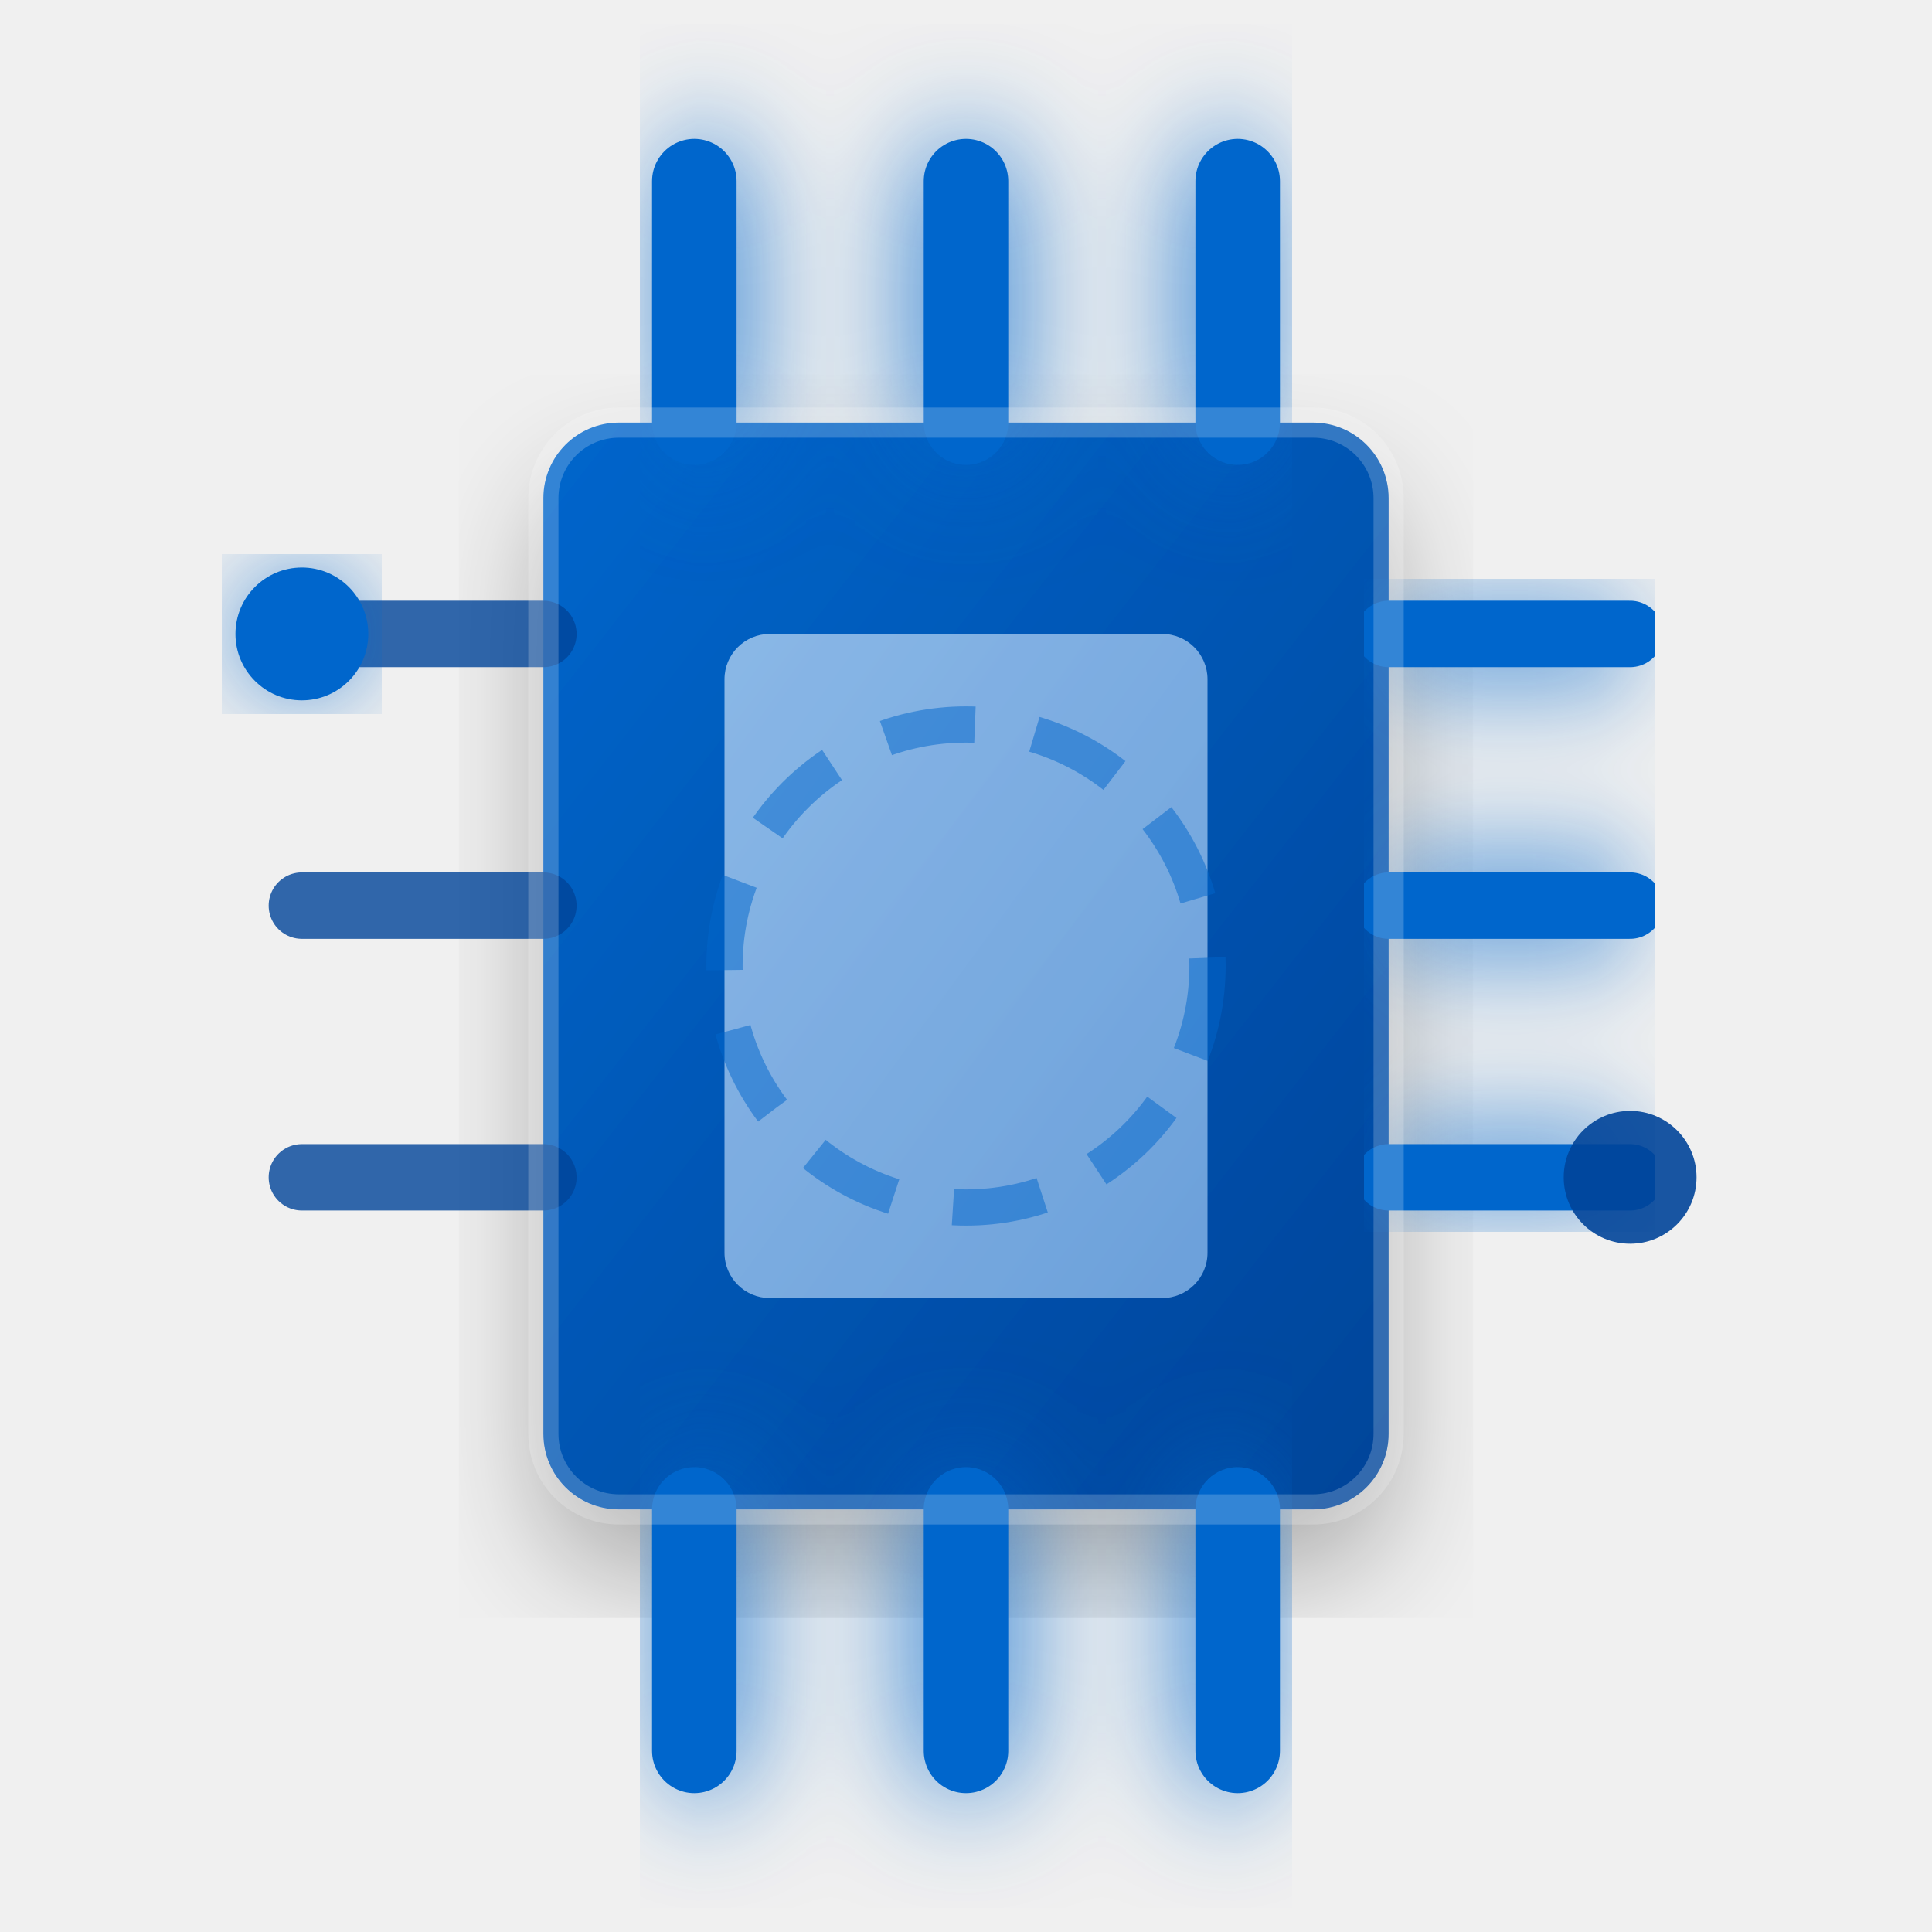
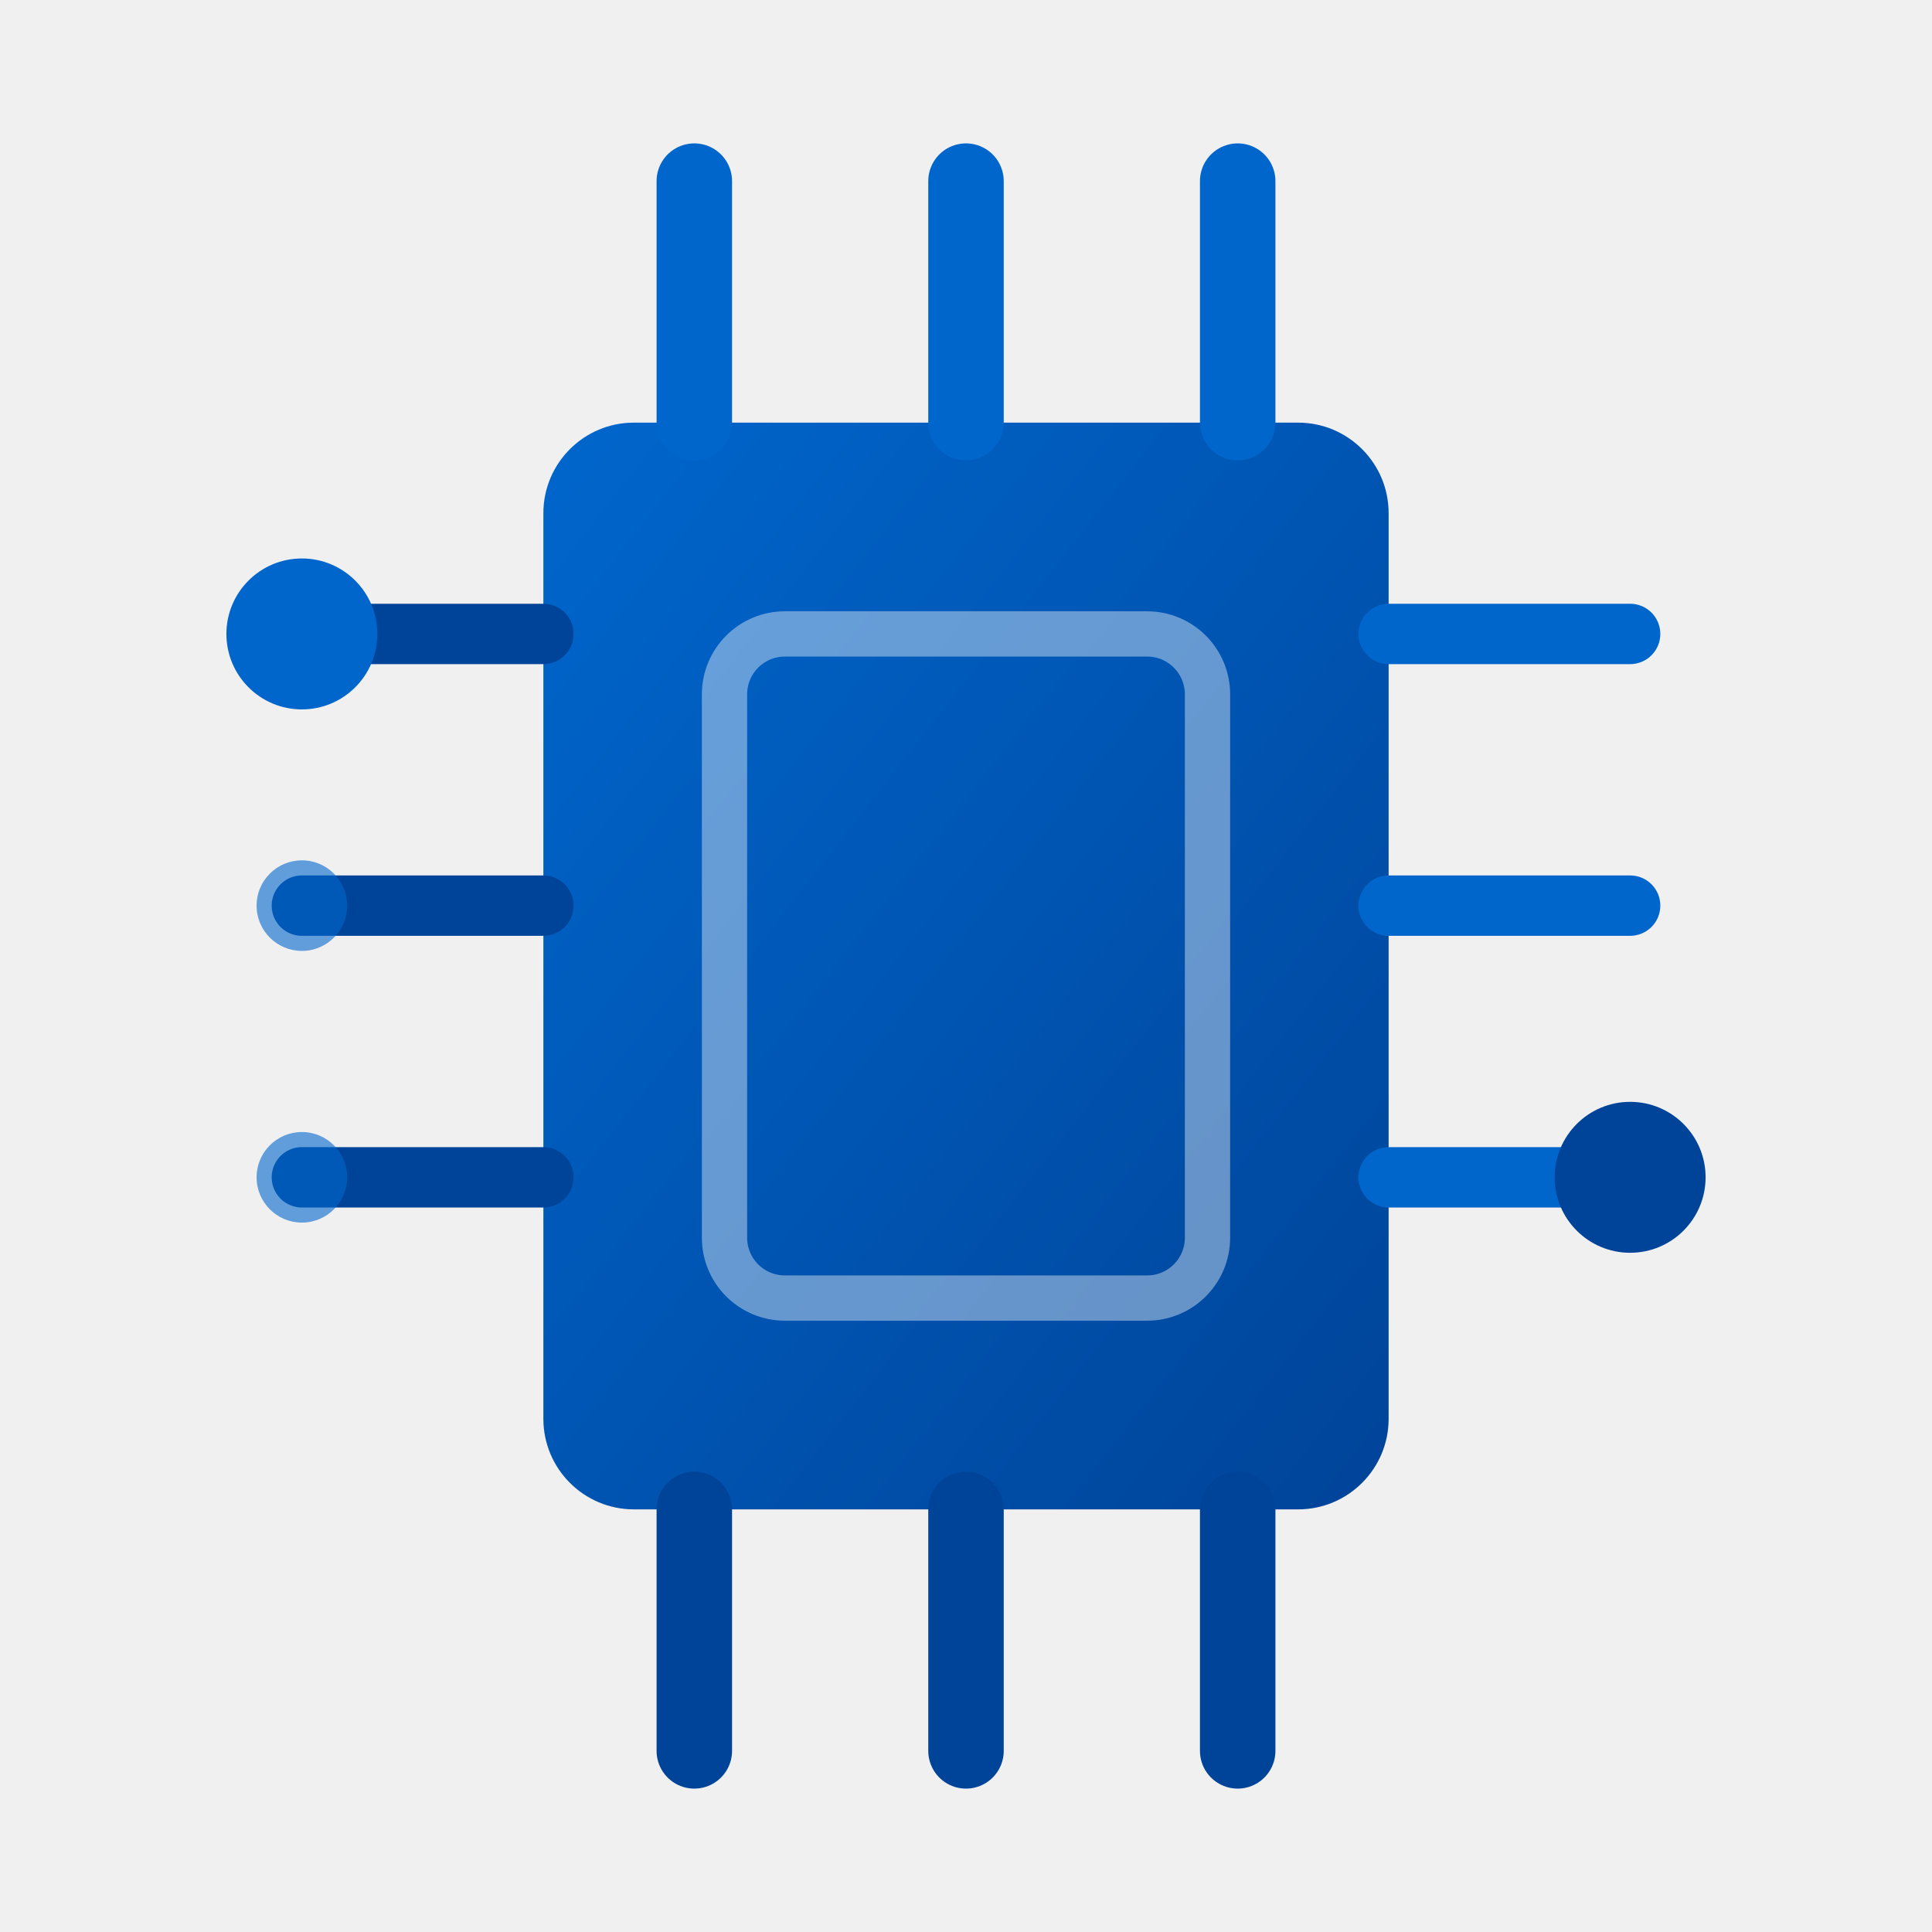
<svg xmlns="http://www.w3.org/2000/svg" viewBox="0 0 64 64" role="img" aria-label="VIGAT mikroschemos ženklas">
  <defs>
    <linearGradient id="chipGradient" x1="0%" y1="0%" x2="100%" y2="100%">
      <stop offset="0%" style="stop-color:#0066cc;stop-opacity:1" />
      <stop offset="100%" style="stop-color:#004499;stop-opacity:1" />
    </linearGradient>
-     <linearGradient id="innerChipGradient" x1="0%" y1="0%" x2="100%" y2="100%">
-       <stop offset="0%" style="stop-color:#e6f2ff;stop-opacity:1" />
-       <stop offset="100%" style="stop-color:#b3d9ff;stop-opacity:1" />
-     </linearGradient>
-     <filter id="glow">
-       <feGaussianBlur stdDeviation="2" result="coloredBlur" />
-       <feMerge>
-         <feMergeNode in="coloredBlur" />
-         <feMergeNode in="SourceGraphic" />
-       </feMerge>
-     </filter>
-     <filter id="shadow">
-       <feDropShadow dx="0" dy="2" stdDeviation="2" flood-opacity="0.3" />
-     </filter>
  </defs>
-   <rect x="18" y="14" width="28" height="36" rx="2.5" fill="url(#chipGradient)" filter="url(#shadow)" />
-   <rect x="24" y="21" width="16" height="22" rx="1.5" fill="url(#innerChipGradient)" opacity="0.6" />
-   <g stroke="#0066cc" stroke-width="2.8" stroke-linecap="round" stroke-linejoin="round" filter="url(#glow)">
-     <path d="M23 6v8" />
-     <path d="M32 6v8" />
-     <path d="M41 6v8" />
-     <path d="M23 50v8" />
-     <path d="M32 50v8" />
-     <path d="M41 50v8" />
-   </g>
-   <g stroke="#004499" stroke-width="2.2" stroke-linecap="round" stroke-linejoin="round" opacity="0.8">
-     <path d="M10 21h8" />
-     <path d="M10 30h8" />
-     <path d="M10 39h8" />
-   </g>
-   <g stroke="#0066cc" stroke-width="2.2" stroke-linecap="round" stroke-linejoin="round" filter="url(#glow)">
-     <path d="M46 21h8" />
-     <path d="M46 30h8" />
-     <path d="M46 39h8" />
-   </g>
-   <circle cx="10" cy="21" r="2.2" fill="#0066cc" filter="url(#glow)" />
-   <circle cx="54" cy="39" r="2.2" fill="#004499" opacity="0.9" />
-   <g stroke="#0066cc" stroke-width="1.2" fill="none" opacity="0.5">
-     <circle cx="32" cy="32" r="8" stroke-dasharray="3,2" />
-   </g>
-   <rect x="18" y="14" width="28" height="36" rx="2.5" fill="none" stroke="#ffffff" stroke-width="1" opacity="0.2" />
+   <rect x="18" y="14" width="28" height="36" rx="3" fill="url(#chipGradient)" />
+   <rect x="24" y="21" width="16" height="22" rx="2" fill="none" stroke="#ffffff" stroke-width="1.5" opacity="0.4" />
+   <line x1="23" y1="6" x2="23" y2="14" stroke="#0066cc" stroke-width="2.5" stroke-linecap="round" />
+   <line x1="32" y1="6" x2="32" y2="14" stroke="#0066cc" stroke-width="2.5" stroke-linecap="round" />
+   <line x1="41" y1="6" x2="41" y2="14" stroke="#0066cc" stroke-width="2.5" stroke-linecap="round" />
+   <line x1="23" y1="50" x2="23" y2="58" stroke="#004499" stroke-width="2.5" stroke-linecap="round" />
+   <line x1="32" y1="50" x2="32" y2="58" stroke="#004499" stroke-width="2.5" stroke-linecap="round" />
+   <line x1="41" y1="50" x2="41" y2="58" stroke="#004499" stroke-width="2.5" stroke-linecap="round" />
+   <line x1="10" y1="21" x2="18" y2="21" stroke="#004499" stroke-width="2" stroke-linecap="round" />
+   <line x1="10" y1="30" x2="18" y2="30" stroke="#004499" stroke-width="2" stroke-linecap="round" />
+   <line x1="10" y1="39" x2="18" y2="39" stroke="#004499" stroke-width="2" stroke-linecap="round" />
+   <line x1="46" y1="21" x2="54" y2="21" stroke="#0066cc" stroke-width="2" stroke-linecap="round" />
+   <line x1="46" y1="30" x2="54" y2="30" stroke="#0066cc" stroke-width="2" stroke-linecap="round" />
+   <line x1="46" y1="39" x2="54" y2="39" stroke="#0066cc" stroke-width="2" stroke-linecap="round" />
+   <circle cx="10" cy="21" r="2.5" fill="#0066cc" />
+   <circle cx="54" cy="39" r="2.5" fill="#004499" />
+   <circle cx="10" cy="30" r="1.5" fill="#0066cc" opacity="0.6" />
+   <circle cx="10" cy="39" r="1.5" fill="#0066cc" opacity="0.6" />
</svg>
